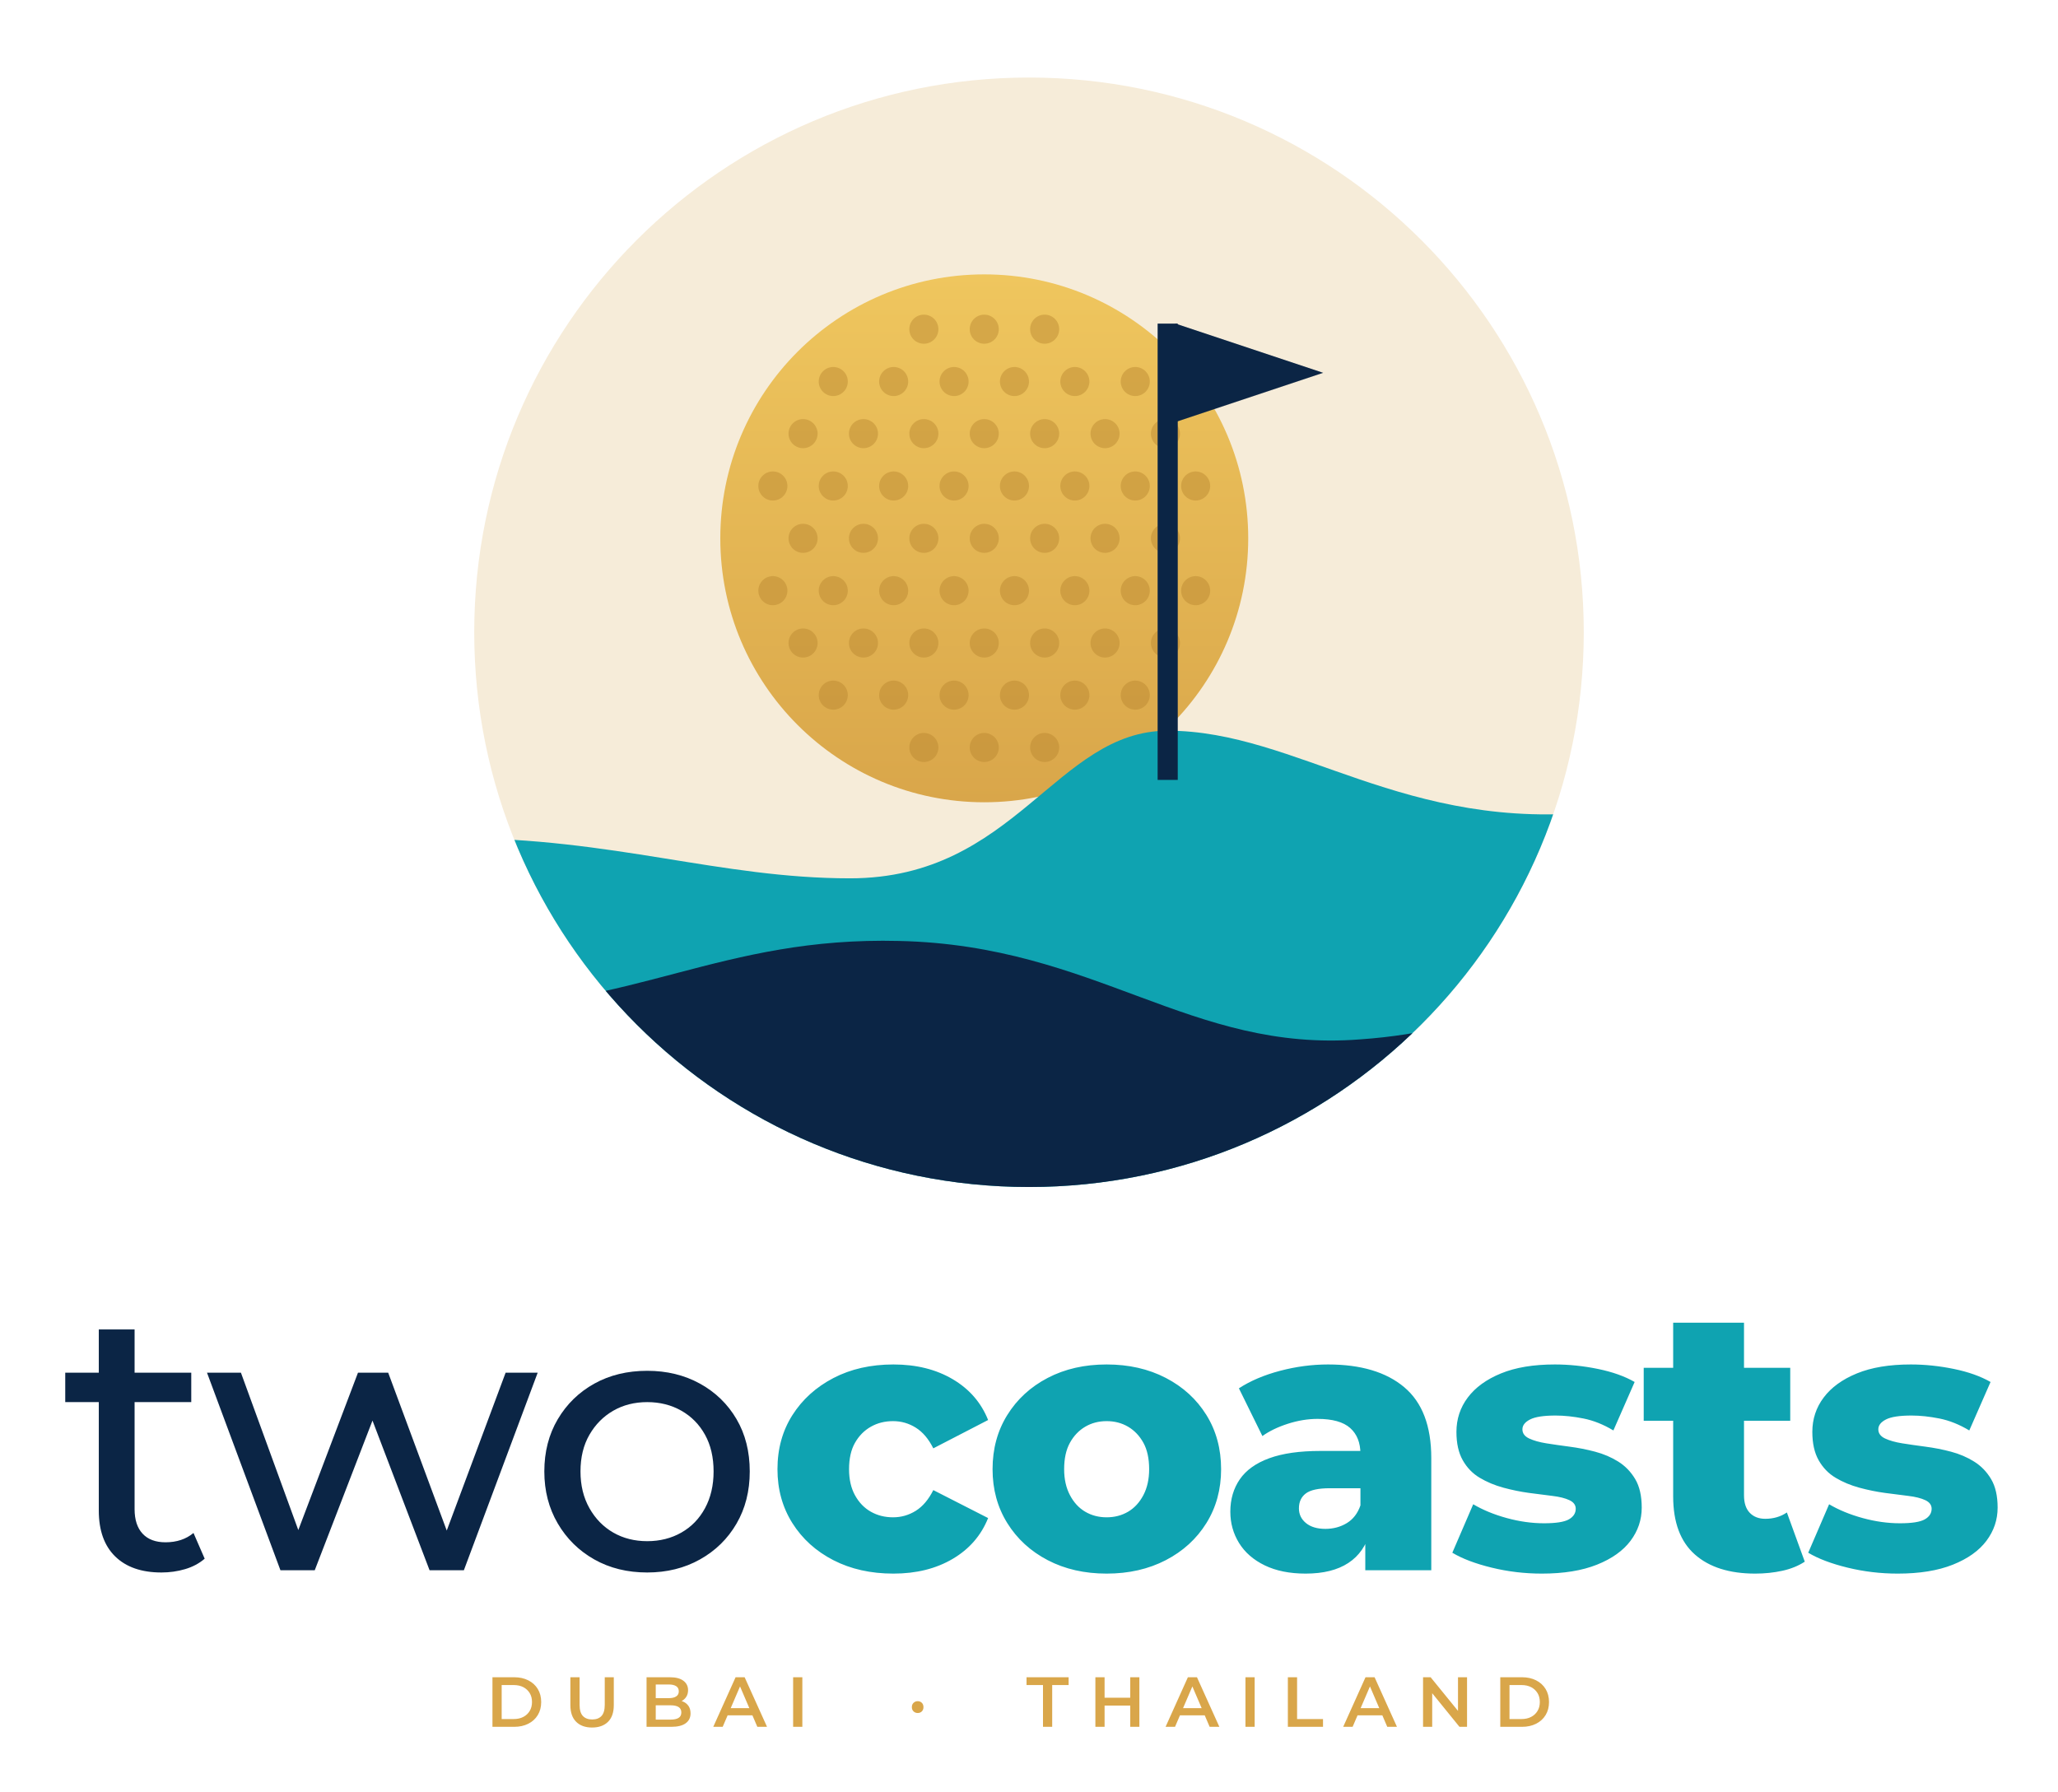
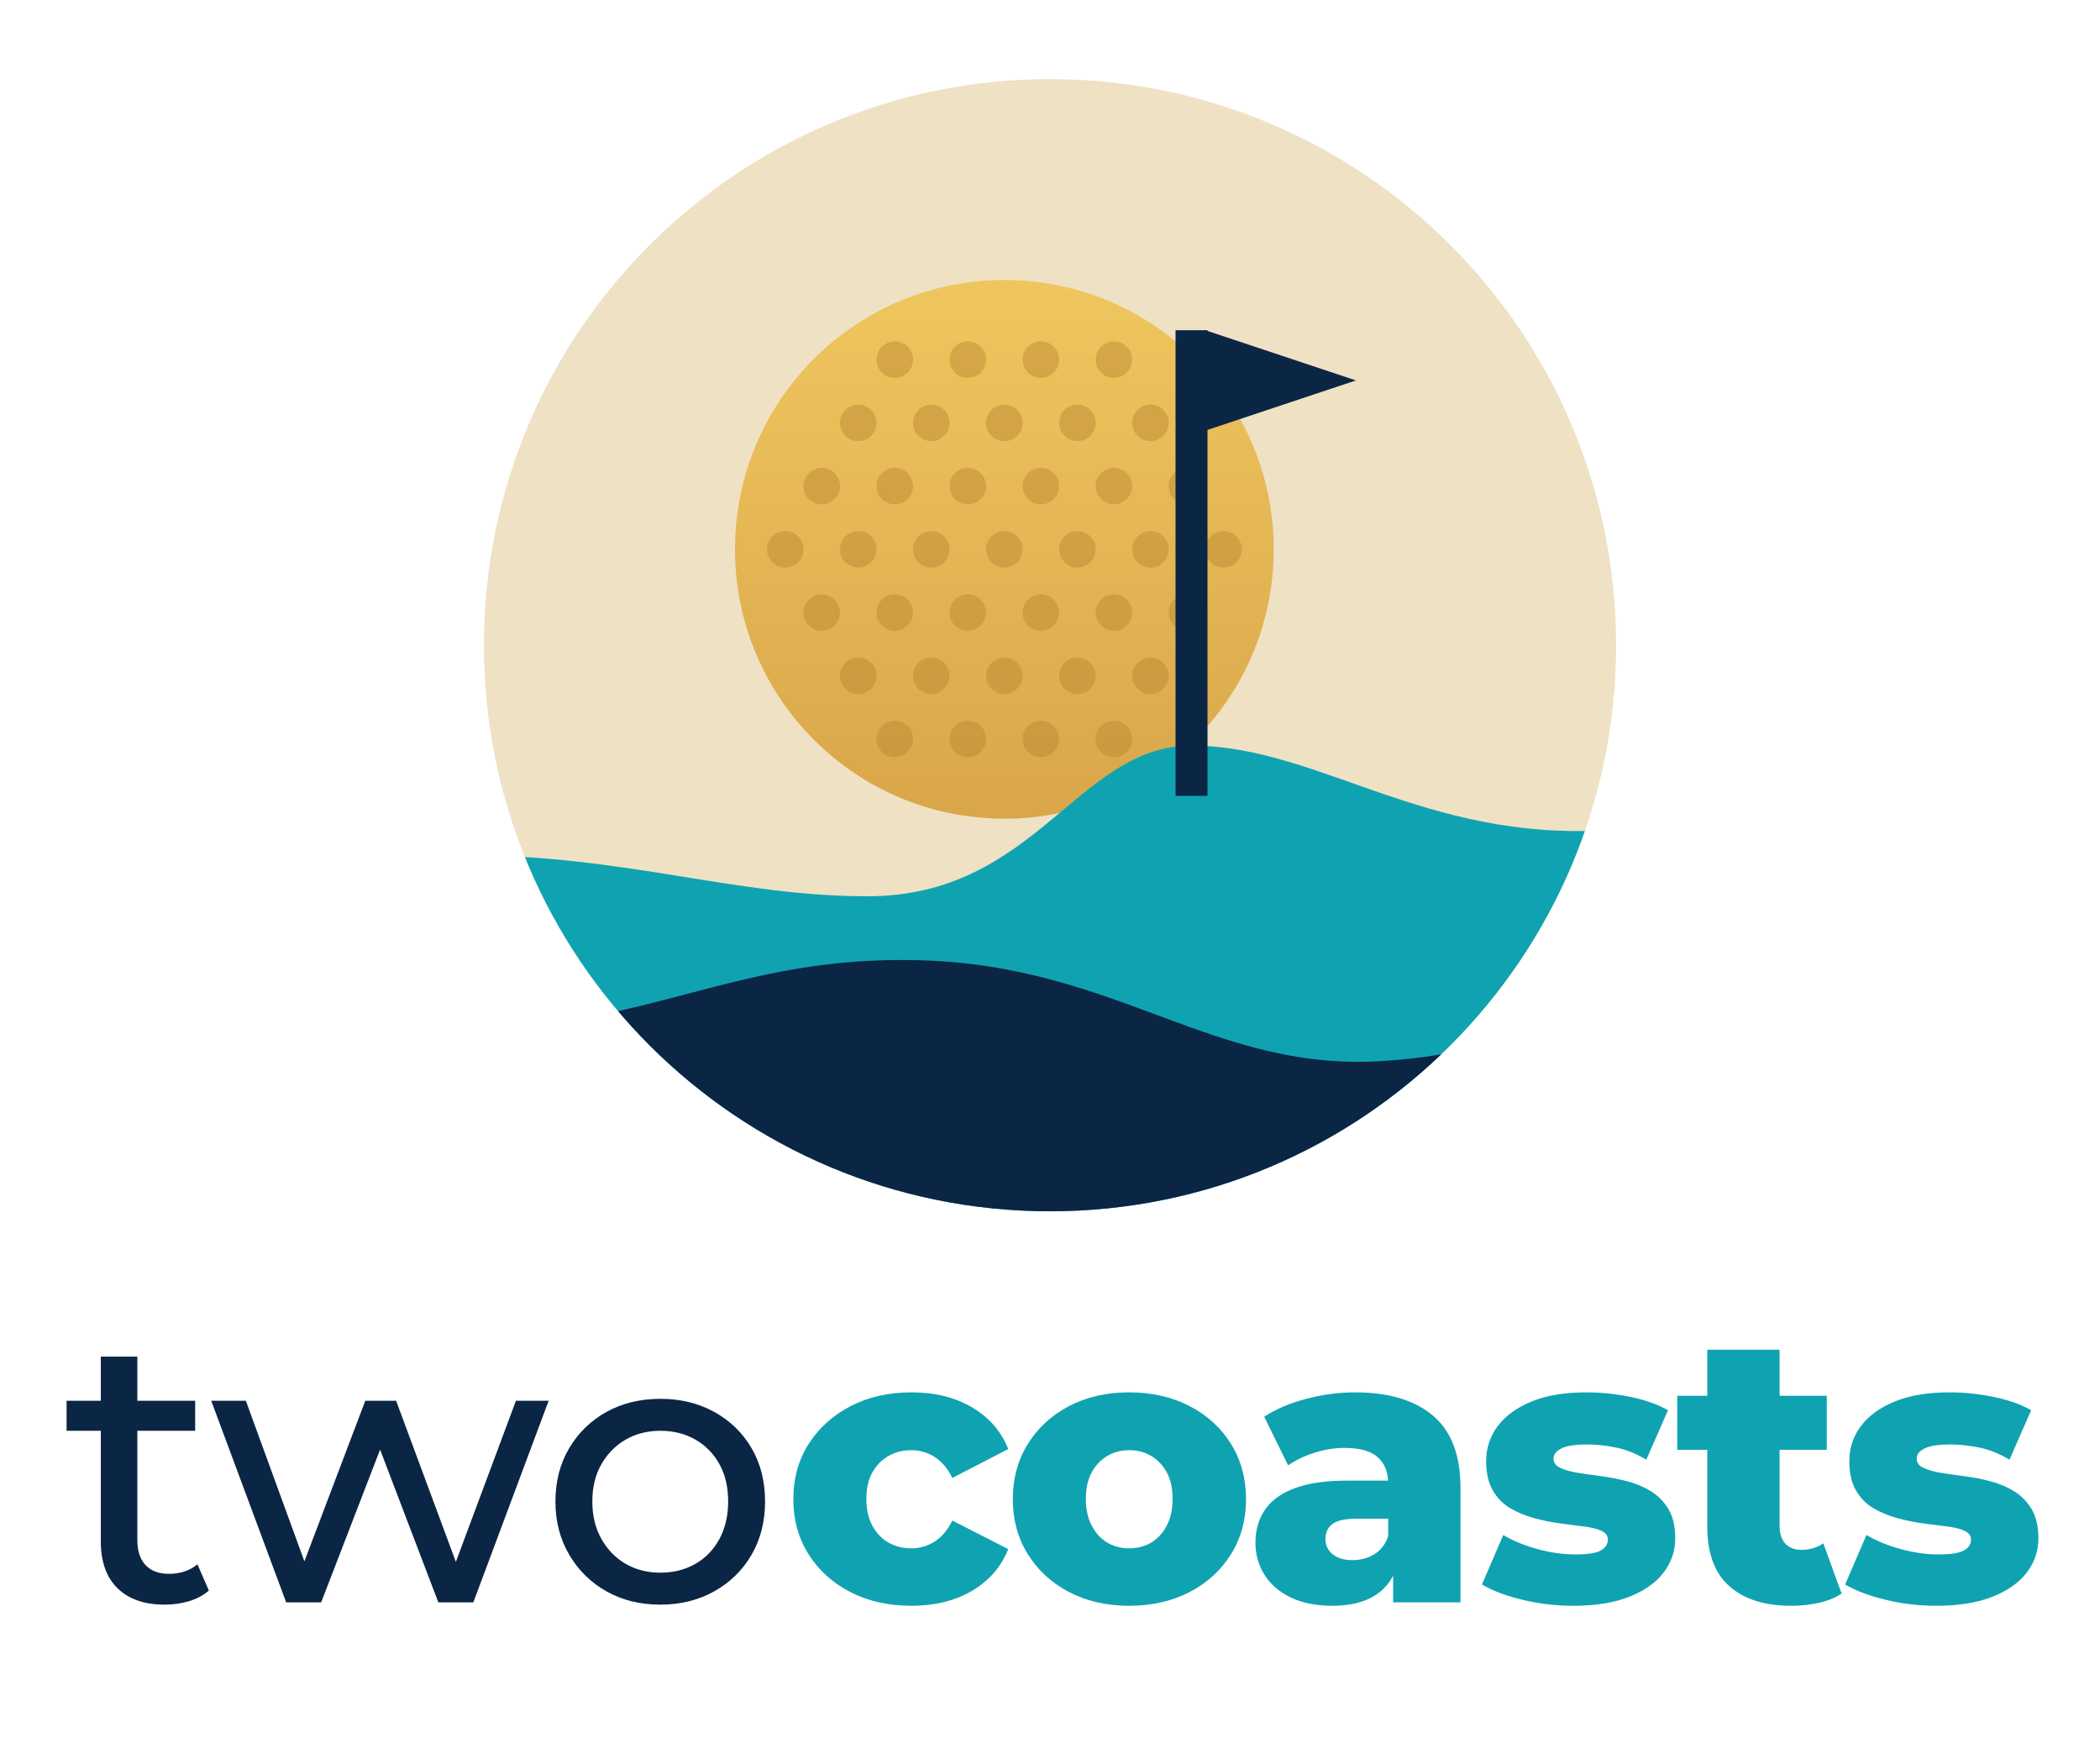
- <svg xmlns="http://www.w3.org/2000/svg" viewBox="0 0 828 721" width="828" height="721" role="img" aria-labelledby="t">
+ <svg xmlns="http://www.w3.org/2000/svg" viewBox="0 0 828 689" width="828" height="689" role="img" aria-labelledby="t">
  <g transform="translate(183.6 24) scale(0.9)">
    <defs>
      <linearGradient id="logo-primary-sm-sun" x1="0" y1="0" x2="0" y2="1">
        <stop offset="0" stop-color="#EFC65E" />
        <stop offset="1" stop-color="#D9A64A" />
      </linearGradient>
      <clipPath id="logo-primary-sm-badge">
        <circle cx="256" cy="256" r="248" />
      </clipPath>
    </defs>
    <g clip-path="url(#logo-primary-sm-badge)">
-       <circle cx="256" cy="256" r="248" fill="#F6ECD9" />
+       <circle cx="256" cy="256" r="248" fill="#EFE1C4" />
      <circle cx="236" cy="214" r="118" fill="url(#logo-primary-sm-sun)" />
      <g fill="#B8862E" opacity="0.45">
-         <circle cx="209.0" cy="120.5" r="6.5" />
-         <circle cx="236.0" cy="120.5" r="6.5" />
-         <circle cx="263.0" cy="120.5" r="6.5" />
-         <circle cx="168.5" cy="143.9" r="6.5" />
-         <circle cx="195.5" cy="143.9" r="6.5" />
-         <circle cx="222.5" cy="143.9" r="6.5" />
-         <circle cx="249.5" cy="143.9" r="6.5" />
-         <circle cx="276.5" cy="143.9" r="6.5" />
-         <circle cx="303.5" cy="143.9" r="6.5" />
-         <circle cx="155.0" cy="167.2" r="6.5" />
-         <circle cx="182.0" cy="167.2" r="6.5" />
-         <circle cx="209.0" cy="167.2" r="6.5" />
-         <circle cx="236.0" cy="167.2" r="6.5" />
-         <circle cx="263.0" cy="167.2" r="6.5" />
-         <circle cx="290.0" cy="167.2" r="6.5" />
-         <circle cx="317.0" cy="167.2" r="6.5" />
-         <circle cx="141.5" cy="190.6" r="6.5" />
-         <circle cx="168.5" cy="190.6" r="6.5" />
-         <circle cx="195.5" cy="190.6" r="6.5" />
-         <circle cx="222.5" cy="190.6" r="6.5" />
-         <circle cx="249.5" cy="190.6" r="6.5" />
-         <circle cx="276.5" cy="190.6" r="6.5" />
-         <circle cx="303.5" cy="190.6" r="6.5" />
-         <circle cx="330.5" cy="190.6" r="6.5" />
-         <circle cx="155.0" cy="214.0" r="6.5" />
-         <circle cx="182.0" cy="214.0" r="6.5" />
-         <circle cx="209.0" cy="214.0" r="6.5" />
-         <circle cx="236.0" cy="214.0" r="6.5" />
-         <circle cx="263.0" cy="214.0" r="6.5" />
-         <circle cx="290.0" cy="214.0" r="6.5" />
-         <circle cx="317.0" cy="214.0" r="6.5" />
-         <circle cx="141.5" cy="237.4" r="6.5" />
-         <circle cx="168.5" cy="237.4" r="6.5" />
-         <circle cx="195.5" cy="237.4" r="6.5" />
-         <circle cx="222.5" cy="237.4" r="6.5" />
-         <circle cx="249.5" cy="237.4" r="6.5" />
-         <circle cx="276.5" cy="237.4" r="6.5" />
-         <circle cx="303.5" cy="237.4" r="6.5" />
-         <circle cx="330.5" cy="237.4" r="6.5" />
-         <circle cx="155.0" cy="260.8" r="6.5" />
-         <circle cx="182.0" cy="260.8" r="6.5" />
-         <circle cx="209.0" cy="260.8" r="6.5" />
-         <circle cx="236.0" cy="260.8" r="6.5" />
-         <circle cx="263.0" cy="260.8" r="6.5" />
-         <circle cx="290.0" cy="260.8" r="6.5" />
-         <circle cx="317.0" cy="260.8" r="6.5" />
-         <circle cx="168.5" cy="284.1" r="6.5" />
-         <circle cx="195.5" cy="284.1" r="6.5" />
-         <circle cx="222.5" cy="284.1" r="6.5" />
-         <circle cx="249.5" cy="284.1" r="6.5" />
-         <circle cx="276.5" cy="284.1" r="6.5" />
-         <circle cx="303.5" cy="284.1" r="6.5" />
-         <circle cx="209.0" cy="307.5" r="6.5" />
-         <circle cx="236.0" cy="307.5" r="6.5" />
-         <circle cx="263.0" cy="307.5" r="6.5" />
+         <circle cx="188.0" cy="130.9" r="8" />
+         <circle cx="220.0" cy="130.9" r="8" />
+         <circle cx="252.0" cy="130.9" r="8" />
+         <circle cx="284.0" cy="130.9" r="8" />
+         <circle cx="172.0" cy="158.6" r="8" />
+         <circle cx="204.0" cy="158.6" r="8" />
+         <circle cx="236.0" cy="158.6" r="8" />
+         <circle cx="268.0" cy="158.6" r="8" />
+         <circle cx="300.0" cy="158.6" r="8" />
+         <circle cx="156.0" cy="186.3" r="8" />
+         <circle cx="188.0" cy="186.3" r="8" />
+         <circle cx="220.0" cy="186.3" r="8" />
+         <circle cx="252.0" cy="186.3" r="8" />
+         <circle cx="284.0" cy="186.3" r="8" />
+         <circle cx="316.0" cy="186.3" r="8" />
+         <circle cx="140.0" cy="214.0" r="8" />
+         <circle cx="172.0" cy="214.0" r="8" />
+         <circle cx="204.0" cy="214.0" r="8" />
+         <circle cx="236.0" cy="214.0" r="8" />
+         <circle cx="268.0" cy="214.0" r="8" />
+         <circle cx="300.0" cy="214.0" r="8" />
+         <circle cx="332.0" cy="214.0" r="8" />
+         <circle cx="156.0" cy="241.7" r="8" />
+         <circle cx="188.0" cy="241.7" r="8" />
+         <circle cx="220.0" cy="241.7" r="8" />
+         <circle cx="252.0" cy="241.7" r="8" />
+         <circle cx="284.0" cy="241.7" r="8" />
+         <circle cx="316.0" cy="241.7" r="8" />
+         <circle cx="172.0" cy="269.4" r="8" />
+         <circle cx="204.0" cy="269.4" r="8" />
+         <circle cx="236.0" cy="269.4" r="8" />
+         <circle cx="268.0" cy="269.4" r="8" />
+         <circle cx="300.0" cy="269.4" r="8" />
+         <circle cx="188.0" cy="297.1" r="8" />
+         <circle cx="220.0" cy="297.1" r="8" />
+         <circle cx="252.0" cy="297.1" r="8" />
+         <circle cx="284.0" cy="297.1" r="8" />
      </g>
      <path d="M0 348 C70 348 118 366 176 366 C250 366 268 300 318 300 C376 300 424 346 512 336 V512 H0 Z" fill="#0FA3B1" />
      <path d="M0 424 C80 424 118 392 198 394 C286 396 328 444 404 438 C462 434 490 412 512 408 V512 H0 Z" fill="#0B2545" />
-       <path d="M313.5 118 H322.5 V322 H313.5 Z" fill="#0B2545" />
-       <path d="M321.5 118 L387.5 140 L321.5 162 Z" fill="#0B2545" />
+       <path d="M311 118 H325 V322 H311 Z" fill="#0B2545" />
+       <path d="M324 118 L390 140 L324 162 Z" fill="#0B2545" />
    </g>
  </g>
  <g transform="translate(24.0 514.8)">
    <path id="logo-primary-s-two" d="M40.95 117.90Q28.95 117.90 22.35 111.45Q15.75 105.00 15.75 93.00L15.75 20.10L30.15 20.10L30.15 92.40Q30.15 98.85 33.38 102.30Q36.60 105.75 42.60 105.75Q49.35 105.75 53.85 102.00L58.35 112.35Q55.05 115.20 50.48 116.55Q45.90 117.90 40.95 117.90ZM2.25 49.35L2.25 37.50L52.95 37.50L52.95 49.35ZM88.83 117.00L59.28 37.50L72.93 37.50L99.18 109.50L92.73 109.50L120.03 37.50L132.18 37.50L158.88 109.50L152.58 109.50L179.43 37.50L192.33 37.50L162.63 117.00L148.83 117.00L123.78 51.30L127.98 51.30L102.63 117.00ZM236.40 117.90Q224.40 117.90 215.10 112.65Q205.80 107.40 200.40 98.17Q195.00 88.95 195.00 77.25Q195.00 65.40 200.40 56.25Q205.80 47.10 215.10 41.92Q224.40 36.75 236.40 36.75Q248.25 36.75 257.62 41.92Q267.00 47.10 272.32 56.18Q277.65 65.25 277.65 77.25Q277.65 89.10 272.32 98.25Q267.00 107.40 257.62 112.65Q248.25 117.90 236.40 117.90ZM236.40 105.30Q244.05 105.30 250.12 101.85Q256.20 98.40 259.65 92.03Q263.10 85.65 263.10 77.25Q263.10 68.70 259.65 62.48Q256.20 56.25 250.12 52.80Q244.05 49.35 236.40 49.35Q228.75 49.35 222.75 52.80Q216.75 56.25 213.15 62.48Q209.55 68.70 209.55 77.25Q209.55 85.65 213.15 92.03Q216.75 98.40 222.75 101.85Q228.75 105.30 236.40 105.30Z" fill="#0B2545" />
    <path id="logo-primary-s-coasts" d="M335.45 118.35Q321.80 118.35 311.30 112.95Q300.80 107.55 294.80 98.03Q288.80 88.50 288.80 76.35Q288.80 64.05 294.80 54.60Q300.80 45.15 311.30 39.67Q321.80 34.20 335.45 34.20Q349.25 34.20 359.30 40.13Q369.35 46.05 373.55 56.55L351.50 67.95Q348.65 62.25 344.45 59.63Q340.25 57.00 335.30 57.00Q330.35 57.00 326.37 59.25Q322.40 61.50 320.00 65.70Q317.60 69.90 317.60 76.35Q317.60 82.50 320.00 86.85Q322.40 91.20 326.37 93.45Q330.35 95.70 335.30 95.70Q340.25 95.70 344.45 93.08Q348.65 90.45 351.50 84.75L373.55 96.00Q369.35 106.50 359.30 112.42Q349.25 118.35 335.45 118.35ZM421.24 118.35Q407.89 118.35 397.54 112.95Q387.19 107.55 381.27 98.03Q375.34 88.50 375.34 76.35Q375.34 64.05 381.27 54.53Q387.19 45.00 397.54 39.60Q407.89 34.20 421.24 34.20Q434.59 34.20 445.02 39.60Q455.44 45.00 461.37 54.53Q467.29 64.05 467.29 76.35Q467.29 88.50 461.37 98.03Q455.44 107.55 445.02 112.95Q434.59 118.35 421.24 118.35ZM421.24 95.70Q426.04 95.70 429.87 93.45Q433.69 91.20 436.02 86.78Q438.34 82.35 438.34 76.35Q438.34 69.90 436.02 65.70Q433.69 61.50 429.87 59.25Q426.04 57.00 421.24 57.00Q416.44 57.00 412.62 59.25Q408.79 61.50 406.47 65.70Q404.14 69.90 404.14 76.35Q404.14 82.35 406.47 86.78Q408.79 91.20 412.62 93.45Q416.44 95.70 421.24 95.70ZM525.30 117.00L525.30 101.85L523.35 98.10L523.35 70.20Q523.35 63.45 519.22 59.77Q515.10 56.10 506.10 56.10Q500.25 56.10 494.17 58.05Q488.10 60.00 483.90 63.00L474.45 43.80Q481.35 39.30 491.02 36.75Q500.70 34.20 510.30 34.20Q530.10 34.20 540.97 43.35Q551.85 52.50 551.85 71.85L551.85 117.00ZM501.30 118.35Q491.70 118.35 484.87 115.05Q478.05 111.75 474.52 106.05Q471.00 100.35 471.00 93.45Q471.00 85.95 474.82 80.40Q478.65 74.85 486.67 71.93Q494.70 69.00 507.15 69.00L526.35 69.00L526.35 84.00L511.05 84.00Q504.15 84.00 501.37 86.10Q498.60 88.20 498.60 92.10Q498.60 95.70 501.45 98.03Q504.30 100.35 509.25 100.35Q514.05 100.35 517.87 98.03Q521.70 95.70 523.35 90.90L527.25 101.40Q525.00 109.80 518.47 114.08Q511.95 118.35 501.30 118.35ZM596.32 118.35Q585.97 118.35 576.15 115.95Q566.32 113.55 560.32 109.95L568.72 90.45Q574.57 93.90 582.22 96.00Q589.87 98.10 597.22 98.10Q604.42 98.10 607.20 96.53Q609.97 94.95 609.97 92.25Q609.97 90.00 607.42 88.80Q604.87 87.60 600.52 87.08Q596.17 86.55 591.15 85.88Q586.12 85.20 580.87 83.78Q575.62 82.35 571.35 79.80Q567.07 77.25 564.52 72.75Q561.97 68.25 561.97 61.35Q561.97 53.55 566.55 47.48Q571.12 41.40 579.90 37.80Q588.67 34.20 601.57 34.20Q610.12 34.20 618.90 36.00Q627.67 37.80 633.67 41.25L625.12 60.75Q619.12 57.15 613.12 55.95Q607.12 54.75 601.87 54.75Q594.67 54.75 591.60 56.33Q588.52 57.90 588.52 60.30Q588.52 62.70 591.22 63.98Q593.92 65.25 598.12 65.93Q602.32 66.60 607.50 67.28Q612.67 67.95 617.77 69.30Q622.87 70.65 627.07 73.28Q631.27 75.90 633.90 80.33Q636.52 84.75 636.52 91.80Q636.52 99.15 632.02 105.15Q627.52 111.15 618.52 114.75Q609.52 118.35 596.32 118.35ZM682.17 118.35Q666.57 118.35 657.87 110.63Q649.17 102.90 649.17 87.30L649.17 17.40L677.67 17.40L677.67 86.85Q677.67 91.50 680.00 93.90Q682.32 96.30 686.22 96.30Q691.17 96.30 694.92 93.75L702.12 113.55Q698.22 116.10 693.05 117.22Q687.87 118.35 682.17 118.35ZM637.32 56.85L637.32 35.55L696.27 35.55L696.27 56.85ZM739.51 118.35Q729.16 118.35 719.34 115.95Q709.51 113.55 703.51 109.95L711.91 90.45Q717.76 93.90 725.41 96.00Q733.06 98.10 740.41 98.10Q747.61 98.10 750.39 96.53Q753.16 94.95 753.16 92.25Q753.16 90.00 750.61 88.80Q748.06 87.60 743.71 87.08Q739.36 86.55 734.34 85.88Q729.31 85.20 724.06 83.78Q718.81 82.35 714.54 79.80Q710.26 77.25 707.71 72.75Q705.16 68.25 705.16 61.35Q705.16 53.55 709.74 47.48Q714.31 41.40 723.09 37.80Q731.86 34.20 744.76 34.20Q753.31 34.20 762.09 36.00Q770.86 37.80 776.86 41.25L768.31 60.75Q762.31 57.15 756.31 55.95Q750.31 54.75 745.06 54.75Q737.86 54.75 734.79 56.33Q731.71 57.90 731.71 60.30Q731.71 62.70 734.41 63.98Q737.11 65.25 741.31 65.93Q745.51 66.60 750.69 67.28Q755.86 67.95 760.96 69.30Q766.06 70.65 770.26 73.28Q774.46 75.90 777.09 80.33Q779.71 84.75 779.71 91.80Q779.71 99.15 775.21 105.15Q770.71 111.15 761.71 114.75Q752.71 118.35 739.51 118.35Z" fill="#0FA3B1" />
-     <path id="logo-primary-s-tagline" d="M174.13 180.00L174.13 160.05L182.88 160.05Q186.08 160.05 188.54 161.29Q191.01 162.53 192.37 164.78Q193.74 167.03 193.74 170.03Q193.74 173.02 192.37 175.27Q191.01 177.52 188.54 178.76Q186.08 180.00 182.88 180.00ZM177.84 176.87L182.66 176.87Q184.91 176.87 186.55 176.01Q188.18 175.16 189.11 173.62Q190.04 172.08 190.04 170.03Q190.04 167.92 189.11 166.41Q188.18 164.90 186.55 164.04Q184.91 163.19 182.66 163.19L177.84 163.19ZM214.20 180.28Q210.13 180.28 207.81 177.98Q205.48 175.67 205.48 171.28L205.48 160.05L209.19 160.05L209.19 171.16Q209.19 174.24 210.51 175.64Q211.84 177.04 214.26 177.04Q216.68 177.04 218.00 175.64Q219.31 174.24 219.31 171.16L219.31 160.05L222.95 160.05L222.95 171.28Q222.95 175.67 220.63 177.98Q218.31 180.28 214.20 180.28ZM236.13 180.00L236.13 160.05L245.50 160.05Q249.07 160.05 250.95 161.46Q252.83 162.87 252.83 165.24Q252.83 166.83 252.09 167.96Q251.35 169.08 250.11 169.70Q248.87 170.31 247.41 170.31L247.93 169.28Q249.61 169.28 250.95 169.90Q252.29 170.51 253.06 171.68Q253.83 172.85 253.83 174.59Q253.83 177.15 251.87 178.57Q249.92 180.00 246.07 180.00ZM239.83 177.09L245.85 177.09Q247.90 177.09 249.01 176.41Q250.12 175.72 250.12 174.21Q250.12 172.73 249.01 172.03Q247.90 171.34 245.85 171.34L239.55 171.34L239.55 168.46L245.08 168.46Q246.99 168.46 248.04 167.77Q249.10 167.09 249.10 165.72Q249.10 164.32 248.04 163.64Q246.99 162.96 245.08 162.96L239.83 162.96ZM262.97 180.00L271.95 160.05L275.59 160.05L284.60 180.00L280.70 180.00L273.00 162.02L274.48 162.02L266.76 180.00ZM267.10 175.38L268.13 172.48L278.87 172.48L279.87 175.38ZM295.10 180.00L295.10 160.05L298.81 160.05L298.81 180.00ZM345.23 174.44Q344.24 174.44 343.55 173.79Q342.87 173.13 342.87 172.08Q342.87 170.99 343.55 170.34Q344.24 169.68 345.23 169.68Q346.23 169.68 346.89 170.34Q347.54 170.99 347.54 172.08Q347.54 173.13 346.89 173.79Q346.23 174.44 345.23 174.44ZM395.63 180.00L395.63 163.19L389.01 163.19L389.01 160.05L405.94 160.05L405.94 163.19L399.33 163.19L399.33 180.00ZM430.73 180.00L430.73 160.05L434.41 160.05L434.41 180.00ZM416.71 180.00L416.71 160.05L420.41 160.05L420.41 180.00ZM420.13 171.45L420.13 168.29L431.02 168.29L431.02 171.45ZM444.95 180.00L453.93 160.05L457.58 160.05L466.59 180.00L462.68 180.00L454.99 162.02L456.47 162.02L448.75 180.00ZM449.09 175.38L450.11 172.48L460.86 172.48L461.86 175.38ZM477.09 180.00L477.09 160.05L480.79 160.05L480.79 180.00ZM494.15 180.00L494.15 160.05L497.86 160.05L497.86 176.87L508.29 176.87L508.29 180.00ZM516.41 180.00L525.39 160.05L529.04 160.05L538.04 180.00L534.14 180.00L526.44 162.02L527.92 162.02L520.20 180.00ZM520.54 175.38L521.57 172.48L532.31 172.48L533.31 175.38ZM548.54 180.00L548.54 160.05L551.59 160.05L564.11 175.44L562.60 175.44L562.60 160.05L566.24 160.05L566.24 180.00L563.19 180.00L550.71 164.61L552.22 164.61L552.22 180.00ZM579.61 180.00L579.61 160.05L588.36 160.05Q591.55 160.05 594.02 161.29Q596.48 162.53 597.85 164.78Q599.22 167.03 599.22 170.03Q599.22 173.02 597.85 175.27Q596.48 177.52 594.02 178.76Q591.55 180.00 588.36 180.00ZM583.32 176.87L588.13 176.87Q590.39 176.87 592.02 176.01Q593.66 175.16 594.59 173.62Q595.52 172.08 595.52 170.03Q595.52 167.92 594.59 166.41Q593.66 164.90 592.02 164.04Q590.39 163.19 588.13 163.19L583.32 163.19Z" fill="#D9A64A" />
  </g>
</svg>
